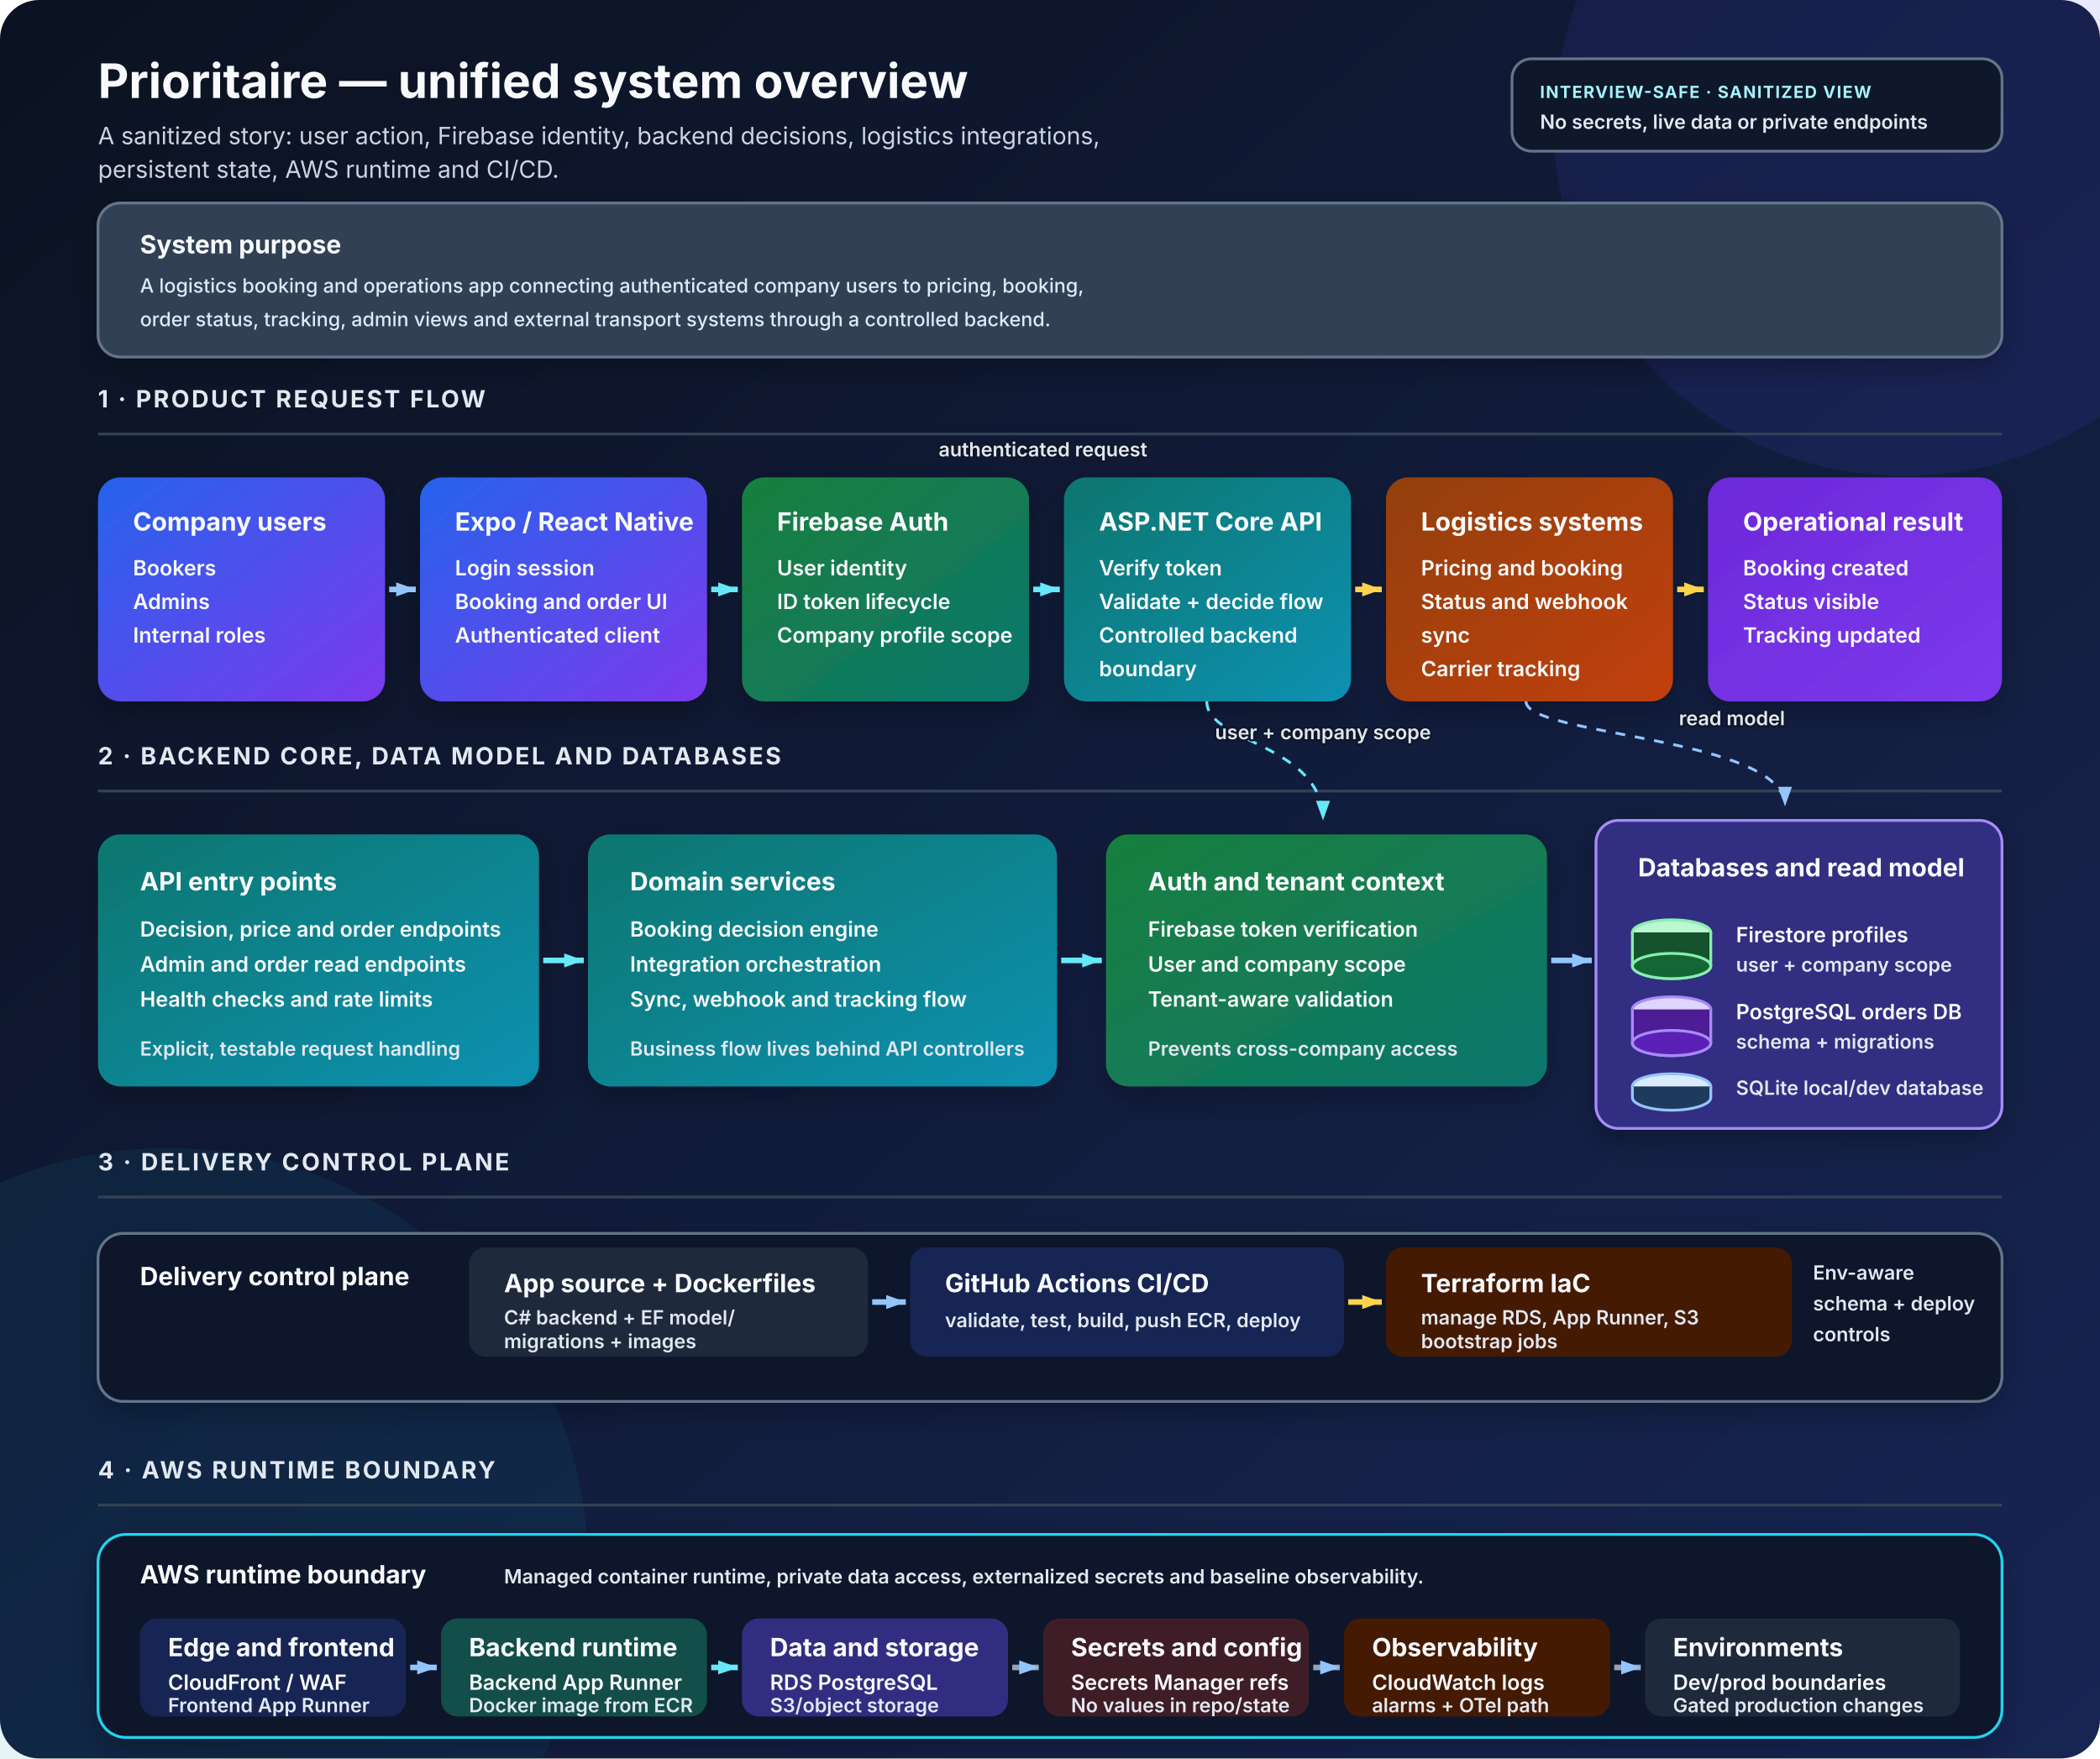
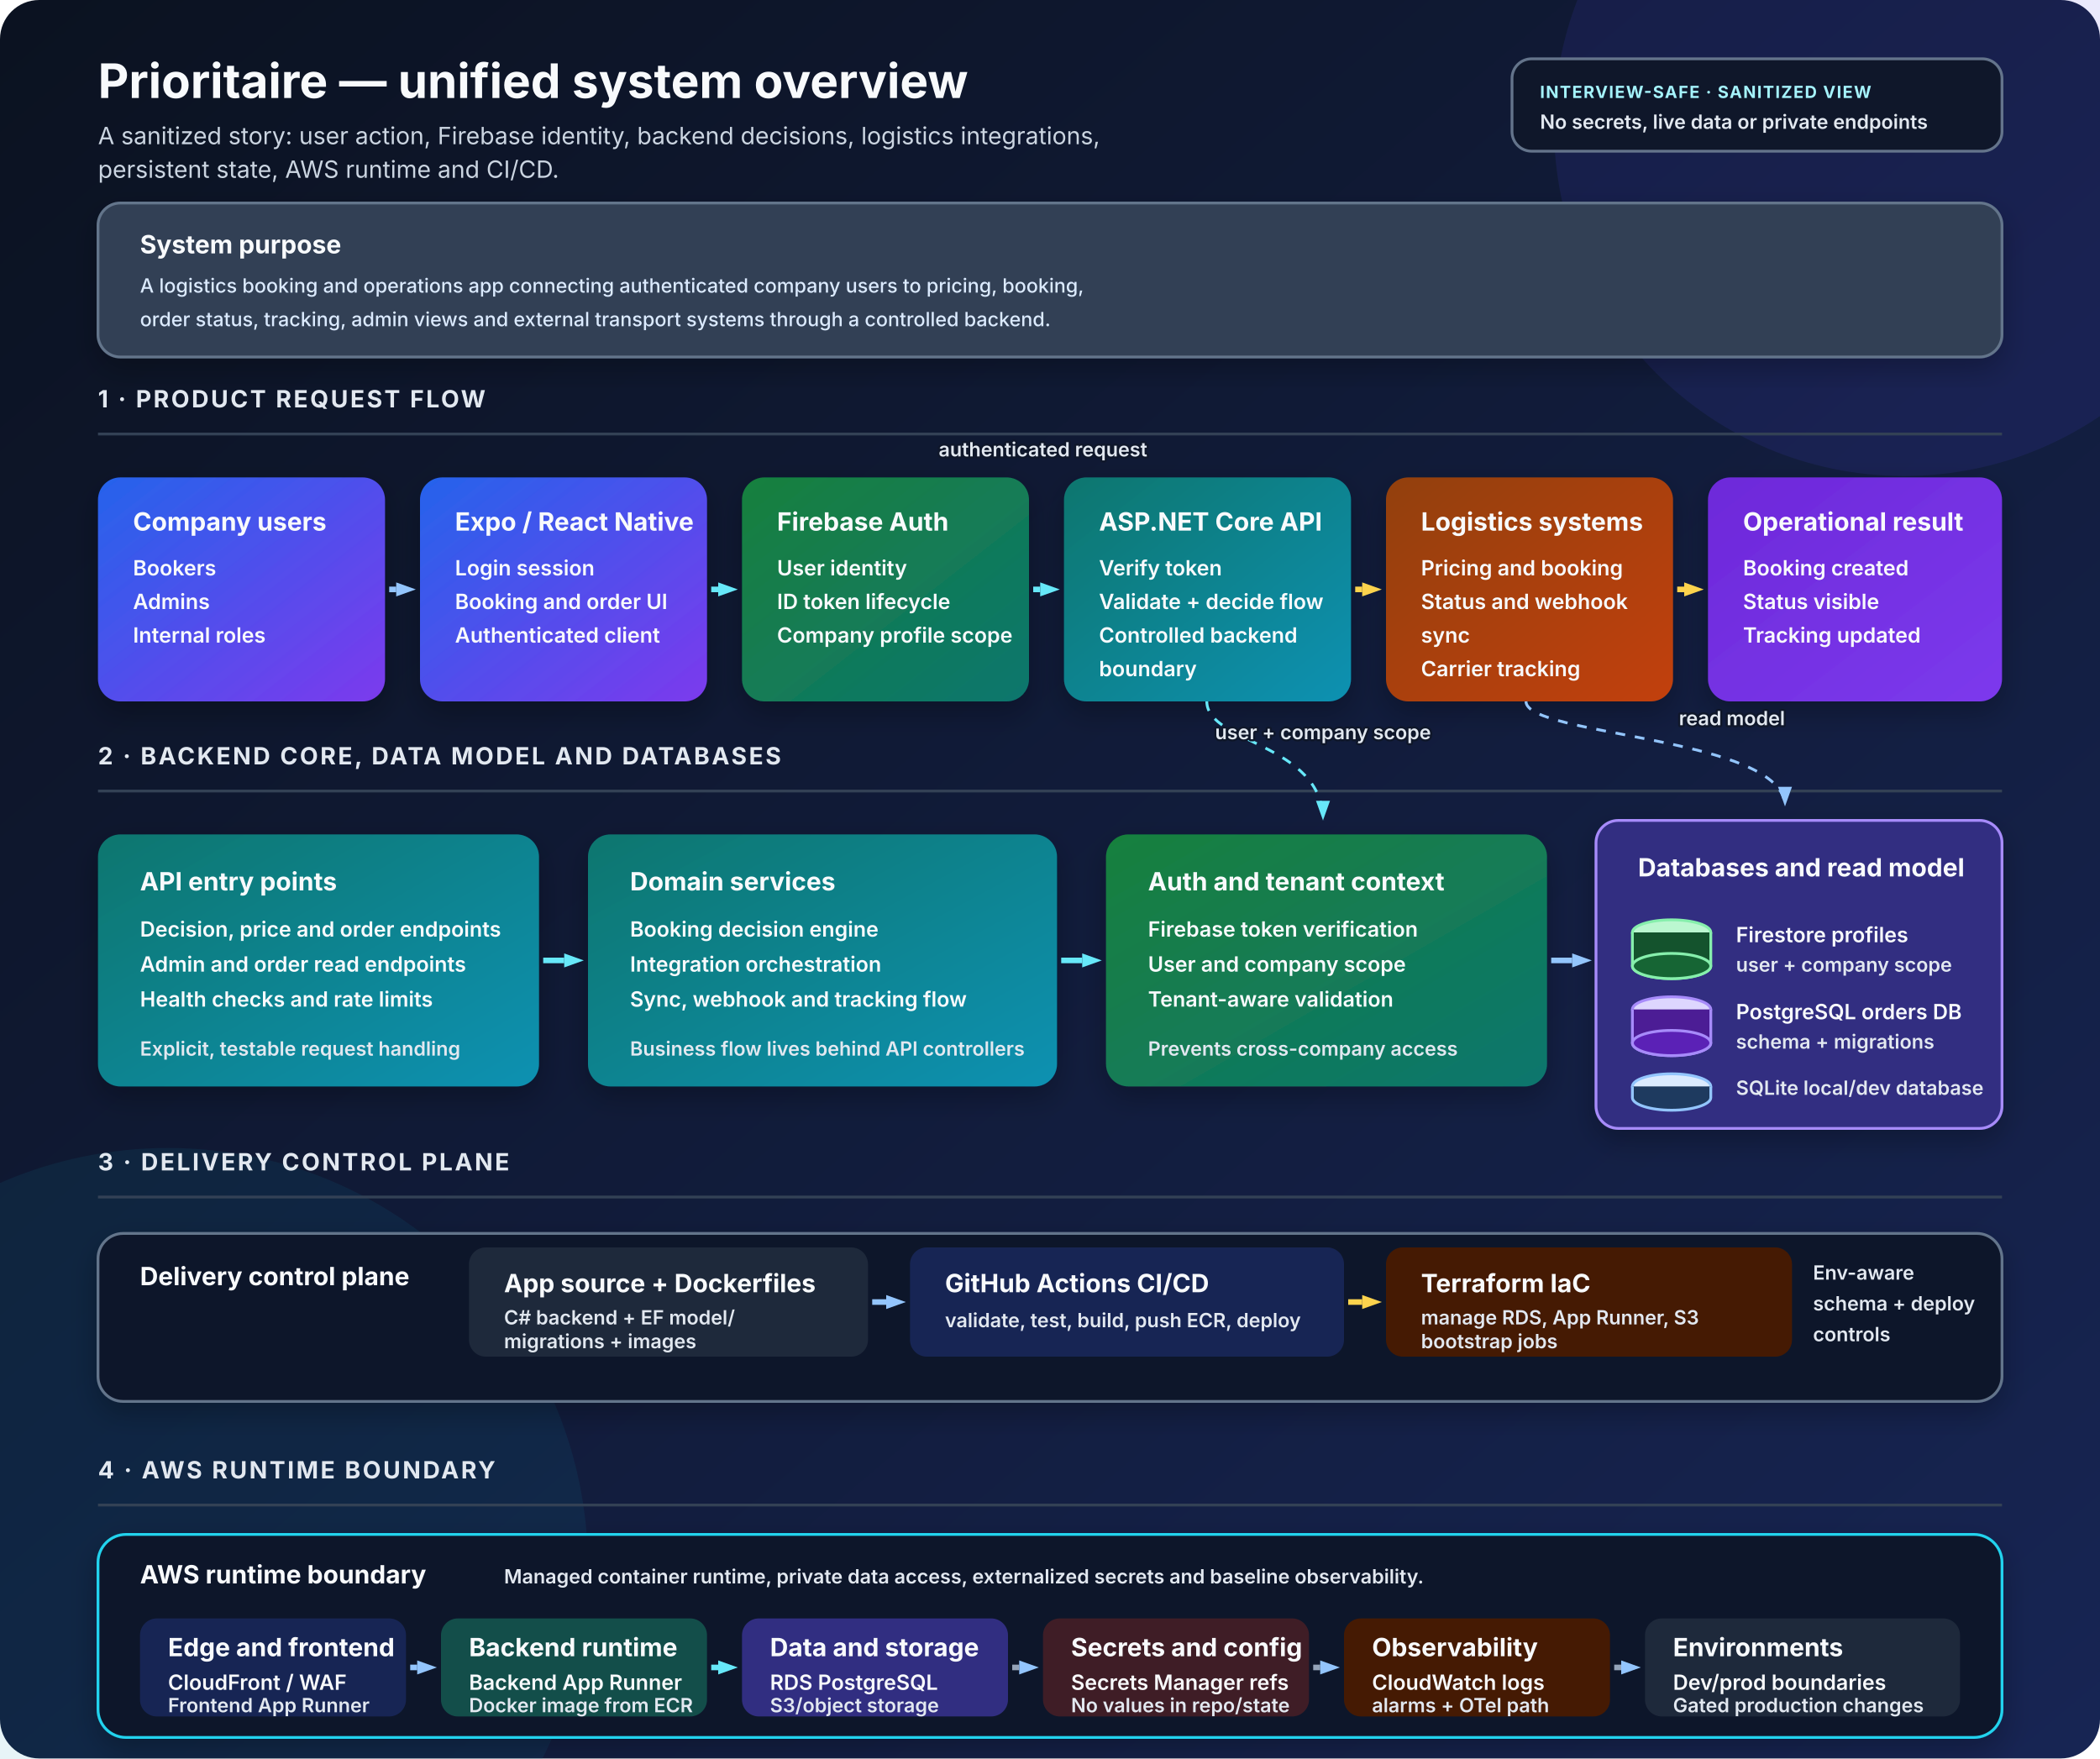
<svg xmlns="http://www.w3.org/2000/svg" width="1500" height="1256" viewBox="0 0 1500 1256" preserveAspectRatio="xMidYMid meet" shape-rendering="geometricPrecision" text-rendering="optimizeLegibility" role="img" aria-labelledby="title desc">
  <defs>
    <linearGradient id="bg" x1="0" y1="0" x2="1" y2="1">
      <stop offset="0" stop-color="#0b1220" />
      <stop offset="1" stop-color="#172554" />
    </linearGradient>
    <linearGradient id="app" x1="0" y1="0" x2="1" y2="1">
      <stop offset="0" stop-color="#2563eb" />
      <stop offset="1" stop-color="#7c3aed" />
    </linearGradient>
    <linearGradient id="identity" x1="0" y1="0" x2="1" y2="1">
      <stop offset="0" stop-color="#15803d" />
      <stop offset="1" stop-color="#0f766e" />
    </linearGradient>
    <linearGradient id="platform" x1="0" y1="0" x2="1" y2="1">
      <stop offset="0" stop-color="#0f766e" />
      <stop offset="1" stop-color="#0891b2" />
    </linearGradient>
    <linearGradient id="integration" x1="0" y1="0" x2="1" y2="1">
      <stop offset="0" stop-color="#92400e" />
      <stop offset="1" stop-color="#c2410c" />
    </linearGradient>
    <linearGradient id="result" x1="0" y1="0" x2="1" y2="1">
      <stop offset="0" stop-color="#6d28d9" />
      <stop offset="1" stop-color="#7c3aed" />
    </linearGradient>
    <linearGradient id="surface" x1="0" y1="0" x2="1" y2="1">
      <stop offset="0" stop-color="#1e293b" />
      <stop offset="1" stop-color="#334155" />
    </linearGradient>
    <filter id="shadow" x="-20%" y="-20%" width="140%" height="140%">
      <feDropShadow dx="0" dy="8" stdDeviation="10" flood-color="#000" flood-opacity=".25" />
    </filter>
    <marker id="arrow-blue" markerUnits="userSpaceOnUse" markerWidth="14" markerHeight="10" refX="14" refY="5" orient="auto">
      <path d="M0,0 L0,10 L14,5 z" fill="#93c5fd" />
    </marker>
    <marker id="arrow-teal" markerUnits="userSpaceOnUse" markerWidth="14" markerHeight="10" refX="14" refY="5" orient="auto">
      <path d="M0,0 L0,10 L14,5 z" fill="#67e8f9" />
    </marker>
    <marker id="arrow-amber" markerUnits="userSpaceOnUse" markerWidth="14" markerHeight="10" refX="14" refY="5" orient="auto">
+       <path d="M0,0 L0,10 L14,5 z" fill="#fcd34d" />
+     </marker>
+     <marker id="side-arrow-blue" markerUnits="userSpaceOnUse" markerWidth="14" markerHeight="10" refX="0" refY="5" orient="auto">
+       <path d="M0,0 L0,10 L14,5 z" fill="#93c5fd" />
+     </marker>
+     <marker id="side-arrow-teal" markerUnits="userSpaceOnUse" markerWidth="14" markerHeight="10" refX="0" refY="5" orient="auto">
+       <path d="M0,0 L0,10 L14,5 z" fill="#67e8f9" />
+     </marker>
+     <marker id="side-arrow-amber" markerUnits="userSpaceOnUse" markerWidth="14" markerHeight="10" refX="0" refY="5" orient="auto">
      <path d="M0,0 L0,10 L14,5 z" fill="#fcd34d" />
    </marker>
    <style>
      .title { font: 700 34px Inter, ui-sans-serif, system-ui, sans-serif; fill: #f8fafc; }
      .subtitle { font: 400 17px Inter, ui-sans-serif, system-ui, sans-serif; fill: #cbd5e1; }
      .section { font: 700 17px Inter, ui-sans-serif, system-ui, sans-serif; fill: #e2e8f0; letter-spacing: 1.5px; }
      .box-title { font: 700 18px Inter, ui-sans-serif, system-ui, sans-serif; fill: #f8fafc; }
      .box-text { font: 600 15px Inter, ui-sans-serif, system-ui, sans-serif; fill: #f8fafc; }
      .purpose-text { font: 500 14px Inter, ui-sans-serif, system-ui, sans-serif; fill: #dbeafe; }
      .small { font: 600 14px Inter, ui-sans-serif, system-ui, sans-serif; fill: #e2e8f0; }
      .flow-label { stroke: #0f172a; stroke-width: 3px; stroke-linejoin: round; paint-order: stroke fill; }
      .legend { font: 600 13px Inter, ui-sans-serif, system-ui, sans-serif; fill: #e2e8f0; }
      .chip { font: 700 12px Inter, ui-sans-serif, system-ui, sans-serif; fill: #a5f3fc; letter-spacing: .8px; }
    </style>
  </defs>
  <rect width="1500" height="1256" rx="28" fill="url(#bg)" />
  <circle cx="1360" cy="90" r="250" fill="#4f46e5" opacity=".12" />
  <circle cx="120" cy="1120" r="300" fill="#0891b2" opacity=".10" />
  <text x="70" y="70" class="title">Prioritaire — unified system overview</text>
  <text x="70" y="103" class="subtitle">A sanitized story: user action, Firebase identity, backend decisions, logistics integrations,</text>
  <text x="70" y="127" class="subtitle">persistent state, AWS runtime and CI/CD.</text>
  <g>
    <rect x="1080" y="42" width="350" height="66" rx="14" fill="#0f172a" stroke="#64748b" stroke-width="2" />
    <text x="1100" y="70" class="chip">INTERVIEW-SAFE · SANITIZED VIEW</text>
    <text x="1100" y="92" class="small">No secrets, live data or private endpoints</text>
  </g>
  <g>
    <rect filter="url(#shadow)" x="70" y="145" width="1360" height="110" rx="16" fill="#334155" stroke="#64748b" stroke-width="2" />
    <text x="100" y="181" class="box-title">System purpose</text>
    <text x="100" y="209" class="purpose-text">A logistics booking and operations app connecting authenticated company users to pricing, booking,</text>
    <text x="100" y="233" class="purpose-text">order status, tracking, admin views and external transport systems through a controlled backend.</text>
  </g>
  <g transform="translate(0 16)">
    <text x="70" y="275" class="section">1 · PRODUCT REQUEST FLOW</text>
    <line x1="70" y1="294" x2="1430" y2="294" stroke="#334155" stroke-width="2" />
    <g>
      <rect filter="url(#shadow)" x="70" y="325" width="205" height="160" rx="16" fill="url(#app)" />
      <text x="95" y="363" class="box-title">Company users</text>
      <text x="95" y="395" class="box-text">Bookers</text>
      <text x="95" y="419" class="box-text">Admins</text>
      <text x="95" y="443" class="box-text">Internal roles</text>
    </g>
    <g>
      <rect filter="url(#shadow)" x="300" y="325" width="205" height="160" rx="16" fill="url(#app)" />
      <text x="325" y="363" class="box-title" font-size="16">Expo / React Native</text>
      <text x="325" y="395" class="box-text">Login session</text>
      <text x="325" y="419" class="box-text">Booking and order UI</text>
      <text x="325" y="443" class="box-text">Authenticated client</text>
    </g>
    <g>
      <rect filter="url(#shadow)" x="530" y="325" width="205" height="160" rx="16" fill="url(#identity)" />
      <text x="555" y="363" class="box-title">Firebase Auth</text>
      <text x="555" y="395" class="box-text">User identity</text>
      <text x="555" y="419" class="box-text">ID token lifecycle</text>
      <text x="555" y="443" class="box-text">Company profile scope</text>
    </g>
    <g>
      <rect filter="url(#shadow)" x="760" y="325" width="205" height="160" rx="16" fill="url(#platform)" />
      <text x="785" y="363" class="box-title">ASP.NET Core API</text>
      <text x="785" y="395" class="box-text">Verify token</text>
      <text x="785" y="419" class="box-text">Validate + decide flow</text>
      <text x="785" y="443" class="box-text">Controlled backend</text>
      <text x="785" y="467" class="box-text">boundary</text>
    </g>
    <g>
      <rect filter="url(#shadow)" x="990" y="325" width="205" height="160" rx="16" fill="url(#integration)" />
      <text x="1015" y="363" class="box-title">Logistics systems</text>
      <text x="1015" y="395" class="box-text">Pricing and booking</text>
      <text x="1015" y="419" class="box-text">Status and webhook</text>
      <text x="1015" y="443" class="box-text">sync</text>
      <text x="1015" y="467" class="box-text">Carrier tracking</text>
    </g>
    <g>
      <rect filter="url(#shadow)" x="1220" y="325" width="210" height="160" rx="16" fill="url(#result)" />
      <text x="1245" y="363" class="box-title" font-size="16">Operational result</text>
      <text x="1245" y="395" class="box-text">Booking created</text>
      <text x="1245" y="419" class="box-text">Status visible</text>
      <text x="1245" y="443" class="box-text">Tracking updated</text>
    </g>
-     <path d="M278 405 L297 405" fill="none" stroke="#93c5fd" stroke-width="4" stroke-linecap="butt" marker-end="url(#arrow-blue)" />
-     <path d="M508 405 L527 405" fill="none" stroke="#67e8f9" stroke-width="4" stroke-linecap="butt" marker-end="url(#arrow-teal)" />
-     <path d="M738 405 L757 405" fill="none" stroke="#67e8f9" stroke-width="4" stroke-linecap="butt" marker-end="url(#arrow-teal)" />
-     <path d="M968 405 L987 405" fill="none" stroke="#fcd34d" stroke-width="4" stroke-linecap="butt" marker-end="url(#arrow-amber)" />
-     <path d="M1198 405 L1217 405" fill="none" stroke="#fcd34d" stroke-width="4" stroke-linecap="butt" marker-end="url(#arrow-amber)" />
+     <path d="M278 405 L283 405" fill="none" stroke="#93c5fd" stroke-width="4" stroke-linecap="butt" marker-end="url(#side-arrow-blue)" />
+     <path d="M508 405 L513 405" fill="none" stroke="#67e8f9" stroke-width="4" stroke-linecap="butt" marker-end="url(#side-arrow-teal)" />
+     <path d="M738 405 L743 405" fill="none" stroke="#67e8f9" stroke-width="4" stroke-linecap="butt" marker-end="url(#side-arrow-teal)" />
+     <path d="M968 405 L973 405" fill="none" stroke="#fcd34d" stroke-width="4" stroke-linecap="butt" marker-end="url(#side-arrow-amber)" />
+     <path d="M1198 405 L1203 405" fill="none" stroke="#fcd34d" stroke-width="4" stroke-linecap="butt" marker-end="url(#side-arrow-amber)" />
    <text x="745" y="310" class="small flow-label" text-anchor="middle">authenticated request</text>
    <text x="70" y="530" class="section">2 · BACKEND CORE, DATA MODEL AND DATABASES</text>
    <line x1="70" y1="549" x2="1430" y2="549" stroke="#334155" stroke-width="2" />
    <g>
      <rect filter="url(#shadow)" x="70" y="580" width="315" height="180" rx="16" fill="url(#platform)" />
      <text x="100" y="620" class="box-title">API entry points</text>
      <text x="100" y="653" class="box-text">Decision, price and order endpoints</text>
      <text x="100" y="678" class="box-text">Admin and order read endpoints</text>
      <text x="100" y="703" class="box-text">Health checks and rate limits</text>
      <text x="100" y="738" class="small">Explicit, testable request handling</text>
    </g>
    <g>
      <rect filter="url(#shadow)" x="420" y="580" width="335" height="180" rx="16" fill="url(#platform)" />
      <text x="450" y="620" class="box-title">Domain services</text>
      <text x="450" y="653" class="box-text">Booking decision engine</text>
      <text x="450" y="678" class="box-text">Integration orchestration</text>
      <text x="450" y="703" class="box-text">Sync, webhook and tracking flow</text>
      <text x="450" y="738" class="small">Business flow lives behind API controllers</text>
    </g>
    <g>
      <rect filter="url(#shadow)" x="790" y="580" width="315" height="180" rx="16" fill="url(#identity)" />
      <text x="820" y="620" class="box-title">Auth and tenant context</text>
      <text x="820" y="653" class="box-text">Firebase token verification</text>
      <text x="820" y="678" class="box-text">User and company scope</text>
      <text x="820" y="703" class="box-text">Tenant-aware validation</text>
      <text x="820" y="738" class="small">Prevents cross-company access</text>
    </g>
    <g>
      <rect filter="url(#shadow)" x="1140" y="570" width="290" height="220" rx="16" fill="#312e81" stroke="#a78bfa" stroke-width="2" />
      <text x="1170" y="610" class="box-title">Databases and read model</text>
      <g>
        <ellipse cx="1194" cy="650" rx="28" ry="9" fill="#bbf7d0" stroke="#86efac" stroke-width="2" />
        <path d="M1166 650 v24 c0 5 13 9 28 9s28-4 28-9v-24" fill="#14532d" stroke="#86efac" stroke-width="2" />
        <ellipse cx="1194" cy="674" rx="28" ry="9" fill="#166534" stroke="#86efac" stroke-width="2" />
        <text x="1240" y="657" class="box-text">Firestore profiles</text>
        <text x="1240" y="678" class="small">user + company scope</text>
      </g>
      <g>
        <ellipse cx="1194" cy="705" rx="28" ry="9" fill="#ddd6fe" stroke="#a78bfa" stroke-width="2" />
        <path d="M1166 705 v24 c0 5 13 9 28 9s28-4 28-9v-24" fill="#4c1d95" stroke="#a78bfa" stroke-width="2" />
        <ellipse cx="1194" cy="729" rx="28" ry="9" fill="#5b21b6" stroke="#a78bfa" stroke-width="2" />
        <text x="1240" y="712" class="box-text">PostgreSQL orders DB</text>
        <text x="1240" y="733" class="small">schema + migrations</text>
      </g>
      <g>
        <ellipse cx="1194" cy="760" rx="28" ry="9" fill="#dbeafe" stroke="#93c5fd" stroke-width="2" />
        <path d="M1166 760 v8 c0 5 13 9 28 9s28-4 28-9v-8" fill="#1e3a5f" stroke="#93c5fd" stroke-width="2" />
        <text x="1240" y="766" class="small">SQLite local/dev database</text>
      </g>
    </g>
-     <path d="M388 670 L417 670" fill="none" stroke="#67e8f9" stroke-width="4" stroke-linecap="butt" marker-end="url(#arrow-teal)" />
-     <path d="M758 670 L787 670" fill="none" stroke="#67e8f9" stroke-width="4" stroke-linecap="butt" marker-end="url(#arrow-teal)" />
-     <path d="M1108 670 L1137 670" fill="none" stroke="#93c5fd" stroke-width="4" stroke-linecap="butt" marker-end="url(#arrow-blue)" />
+     <path d="M388 670 L403 670" fill="none" stroke="#67e8f9" stroke-width="4" stroke-linecap="butt" marker-end="url(#side-arrow-teal)" />
+     <path d="M758 670 L773 670" fill="none" stroke="#67e8f9" stroke-width="4" stroke-linecap="butt" marker-end="url(#side-arrow-teal)" />
+     <path d="M1108 670 L1123 670" fill="none" stroke="#93c5fd" stroke-width="4" stroke-linecap="butt" marker-end="url(#side-arrow-blue)" />
    <path d="M862 485 C862 515 945 515 945 570" fill="none" stroke="#67e8f9" stroke-width="2" stroke-dasharray="7 7" marker-end="url(#arrow-teal)" />
    <text x="945" y="512" class="small flow-label" text-anchor="middle">user + company scope</text>
    <path d="M1090 485 C1090 510 1275 510 1275 560" fill="none" stroke="#93c5fd" stroke-width="2" stroke-dasharray="7 7" marker-end="url(#arrow-blue)" />
    <text x="1275" y="502" class="small flow-label" text-anchor="end">read model</text>
    <text x="70" y="820" class="section">3 · DELIVERY CONTROL PLANE</text>
    <line x1="70" y1="839" x2="1430" y2="839" stroke="#334155" stroke-width="2" />
    <g>
      <rect filter="url(#shadow)" x="70" y="865" width="1360" height="120" rx="18" fill="#0f172a" stroke="#64748b" stroke-width="2" />
      <text x="100" y="902" class="box-title">Delivery control plane</text>
      <rect x="335" y="875" width="285" height="78" rx="12" fill="#1e293b" />
      <text x="360" y="907" class="box-title" font-size="16">App source + Dockerfiles</text>
      <text x="360" y="930" class="small">C# backend + EF model/</text>
      <text x="360" y="947" class="small">migrations + images</text>
      <rect x="650" y="875" width="310" height="78" rx="12" fill="#172554" />
      <text x="675" y="907" class="box-title" font-size="16">GitHub Actions CI/CD</text>
      <text x="675" y="932" class="small">validate, test, build, push ECR, deploy</text>
      <rect x="990" y="875" width="290" height="78" rx="12" fill="#451a03" />
      <text x="1015" y="907" class="box-title" font-size="16">Terraform IaC</text>
      <text x="1015" y="930" class="small">manage RDS, App Runner, S3</text>
      <text x="1015" y="947" class="small">bootstrap jobs</text>
      <text x="1295" y="898" class="small" font-size="13">Env-aware</text>
      <text x="1295" y="920" class="small" font-size="13">schema + deploy</text>
      <text x="1295" y="942" class="small" font-size="13">controls</text>
    </g>
-     <path d="M623 914 L647 914" fill="none" stroke="#93c5fd" stroke-width="4" stroke-linecap="butt" marker-end="url(#arrow-blue)" />
-     <path d="M963 914 L987 914" fill="none" stroke="#fcd34d" stroke-width="4" stroke-linecap="butt" marker-end="url(#arrow-amber)" />
+     <path d="M623 914 L633 914" fill="none" stroke="#93c5fd" stroke-width="4" stroke-linecap="butt" marker-end="url(#side-arrow-blue)" />
+     <path d="M963 914 L973 914" fill="none" stroke="#fcd34d" stroke-width="4" stroke-linecap="butt" marker-end="url(#side-arrow-amber)" />
    <text x="70" y="1040" class="section">4 · AWS RUNTIME BOUNDARY</text>
    <line x1="70" y1="1059" x2="1430" y2="1059" stroke="#334155" stroke-width="2" />
    <g>
      <rect filter="url(#shadow)" x="70" y="1080" width="1360" height="145" rx="20" fill="#0f172a" stroke="#22d3ee" stroke-width="2" />
      <text x="100" y="1115" class="box-title">AWS runtime boundary</text>
      <text x="360" y="1115" class="small">Managed container runtime, private data access, externalized secrets and baseline observability.</text>
      <rect x="100" y="1140" width="190" height="70" rx="12" fill="#172554" />
      <text x="120" y="1167" class="box-title" font-size="16">Edge and frontend</text>
      <text x="120" y="1191" class="box-text">CloudFront / WAF</text>
      <text x="120" y="1207" class="small">Frontend App Runner</text>
      <rect x="315" y="1140" width="190" height="70" rx="12" fill="#134e4a" />
      <text x="335" y="1167" class="box-title" font-size="16">Backend runtime</text>
      <text x="335" y="1191" class="box-text">Backend App Runner</text>
      <text x="335" y="1207" class="small">Docker image from ECR</text>
      <rect x="530" y="1140" width="190" height="70" rx="12" fill="#312e81" />
      <text x="550" y="1167" class="box-title" font-size="16">Data and storage</text>
      <text x="550" y="1191" class="box-text">RDS PostgreSQL</text>
      <text x="550" y="1207" class="small">S3/object storage</text>
      <rect x="745" y="1140" width="190" height="70" rx="12" fill="#3f1d26" />
      <text x="765" y="1167" class="box-title" font-size="16">Secrets and config</text>
      <text x="765" y="1191" class="box-text">Secrets Manager refs</text>
      <text x="765" y="1207" class="small">No values in repo/state</text>
      <rect x="960" y="1140" width="190" height="70" rx="12" fill="#451a03" />
      <text x="980" y="1167" class="box-title" font-size="16">Observability</text>
      <text x="980" y="1191" class="box-text">CloudWatch logs</text>
      <text x="980" y="1207" class="small">alarms + OTel path</text>
      <rect x="1175" y="1140" width="225" height="70" rx="12" fill="#1e293b" />
      <text x="1195" y="1167" class="box-title" font-size="16">Environments</text>
      <text x="1195" y="1191" class="box-text">Dev/prod boundaries</text>
      <text x="1195" y="1207" class="small">Gated production changes</text>
    </g>
-     <path d="M293 1175 L312 1175" fill="none" stroke="#93c5fd" stroke-width="4" stroke-linecap="butt" marker-end="url(#arrow-blue)" />
-     <path d="M508 1175 L527 1175" fill="none" stroke="#67e8f9" stroke-width="4" stroke-linecap="butt" marker-end="url(#arrow-teal)" />
-     <path d="M723 1175 L742 1175" fill="none" stroke="#94a3b8" stroke-width="4" stroke-linecap="butt" marker-end="url(#arrow-blue)" />
-     <path d="M938 1175 L957 1175" fill="none" stroke="#94a3b8" stroke-width="4" stroke-linecap="butt" marker-end="url(#arrow-blue)" />
-     <path d="M1153 1175 L1172 1175" fill="none" stroke="#94a3b8" stroke-width="4" stroke-linecap="butt" marker-end="url(#arrow-blue)" />
+     <path d="M293 1175 L298 1175" fill="none" stroke="#93c5fd" stroke-width="4" stroke-linecap="butt" marker-end="url(#side-arrow-blue)" />
+     <path d="M508 1175 L513 1175" fill="none" stroke="#67e8f9" stroke-width="4" stroke-linecap="butt" marker-end="url(#side-arrow-teal)" />
+     <path d="M723 1175 L728 1175" fill="none" stroke="#94a3b8" stroke-width="4" stroke-linecap="butt" marker-end="url(#side-arrow-blue)" />
+     <path d="M938 1175 L943 1175" fill="none" stroke="#94a3b8" stroke-width="4" stroke-linecap="butt" marker-end="url(#side-arrow-blue)" />
+     <path d="M1153 1175 L1158 1175" fill="none" stroke="#94a3b8" stroke-width="4" stroke-linecap="butt" marker-end="url(#side-arrow-blue)" />
  </g>
</svg>
